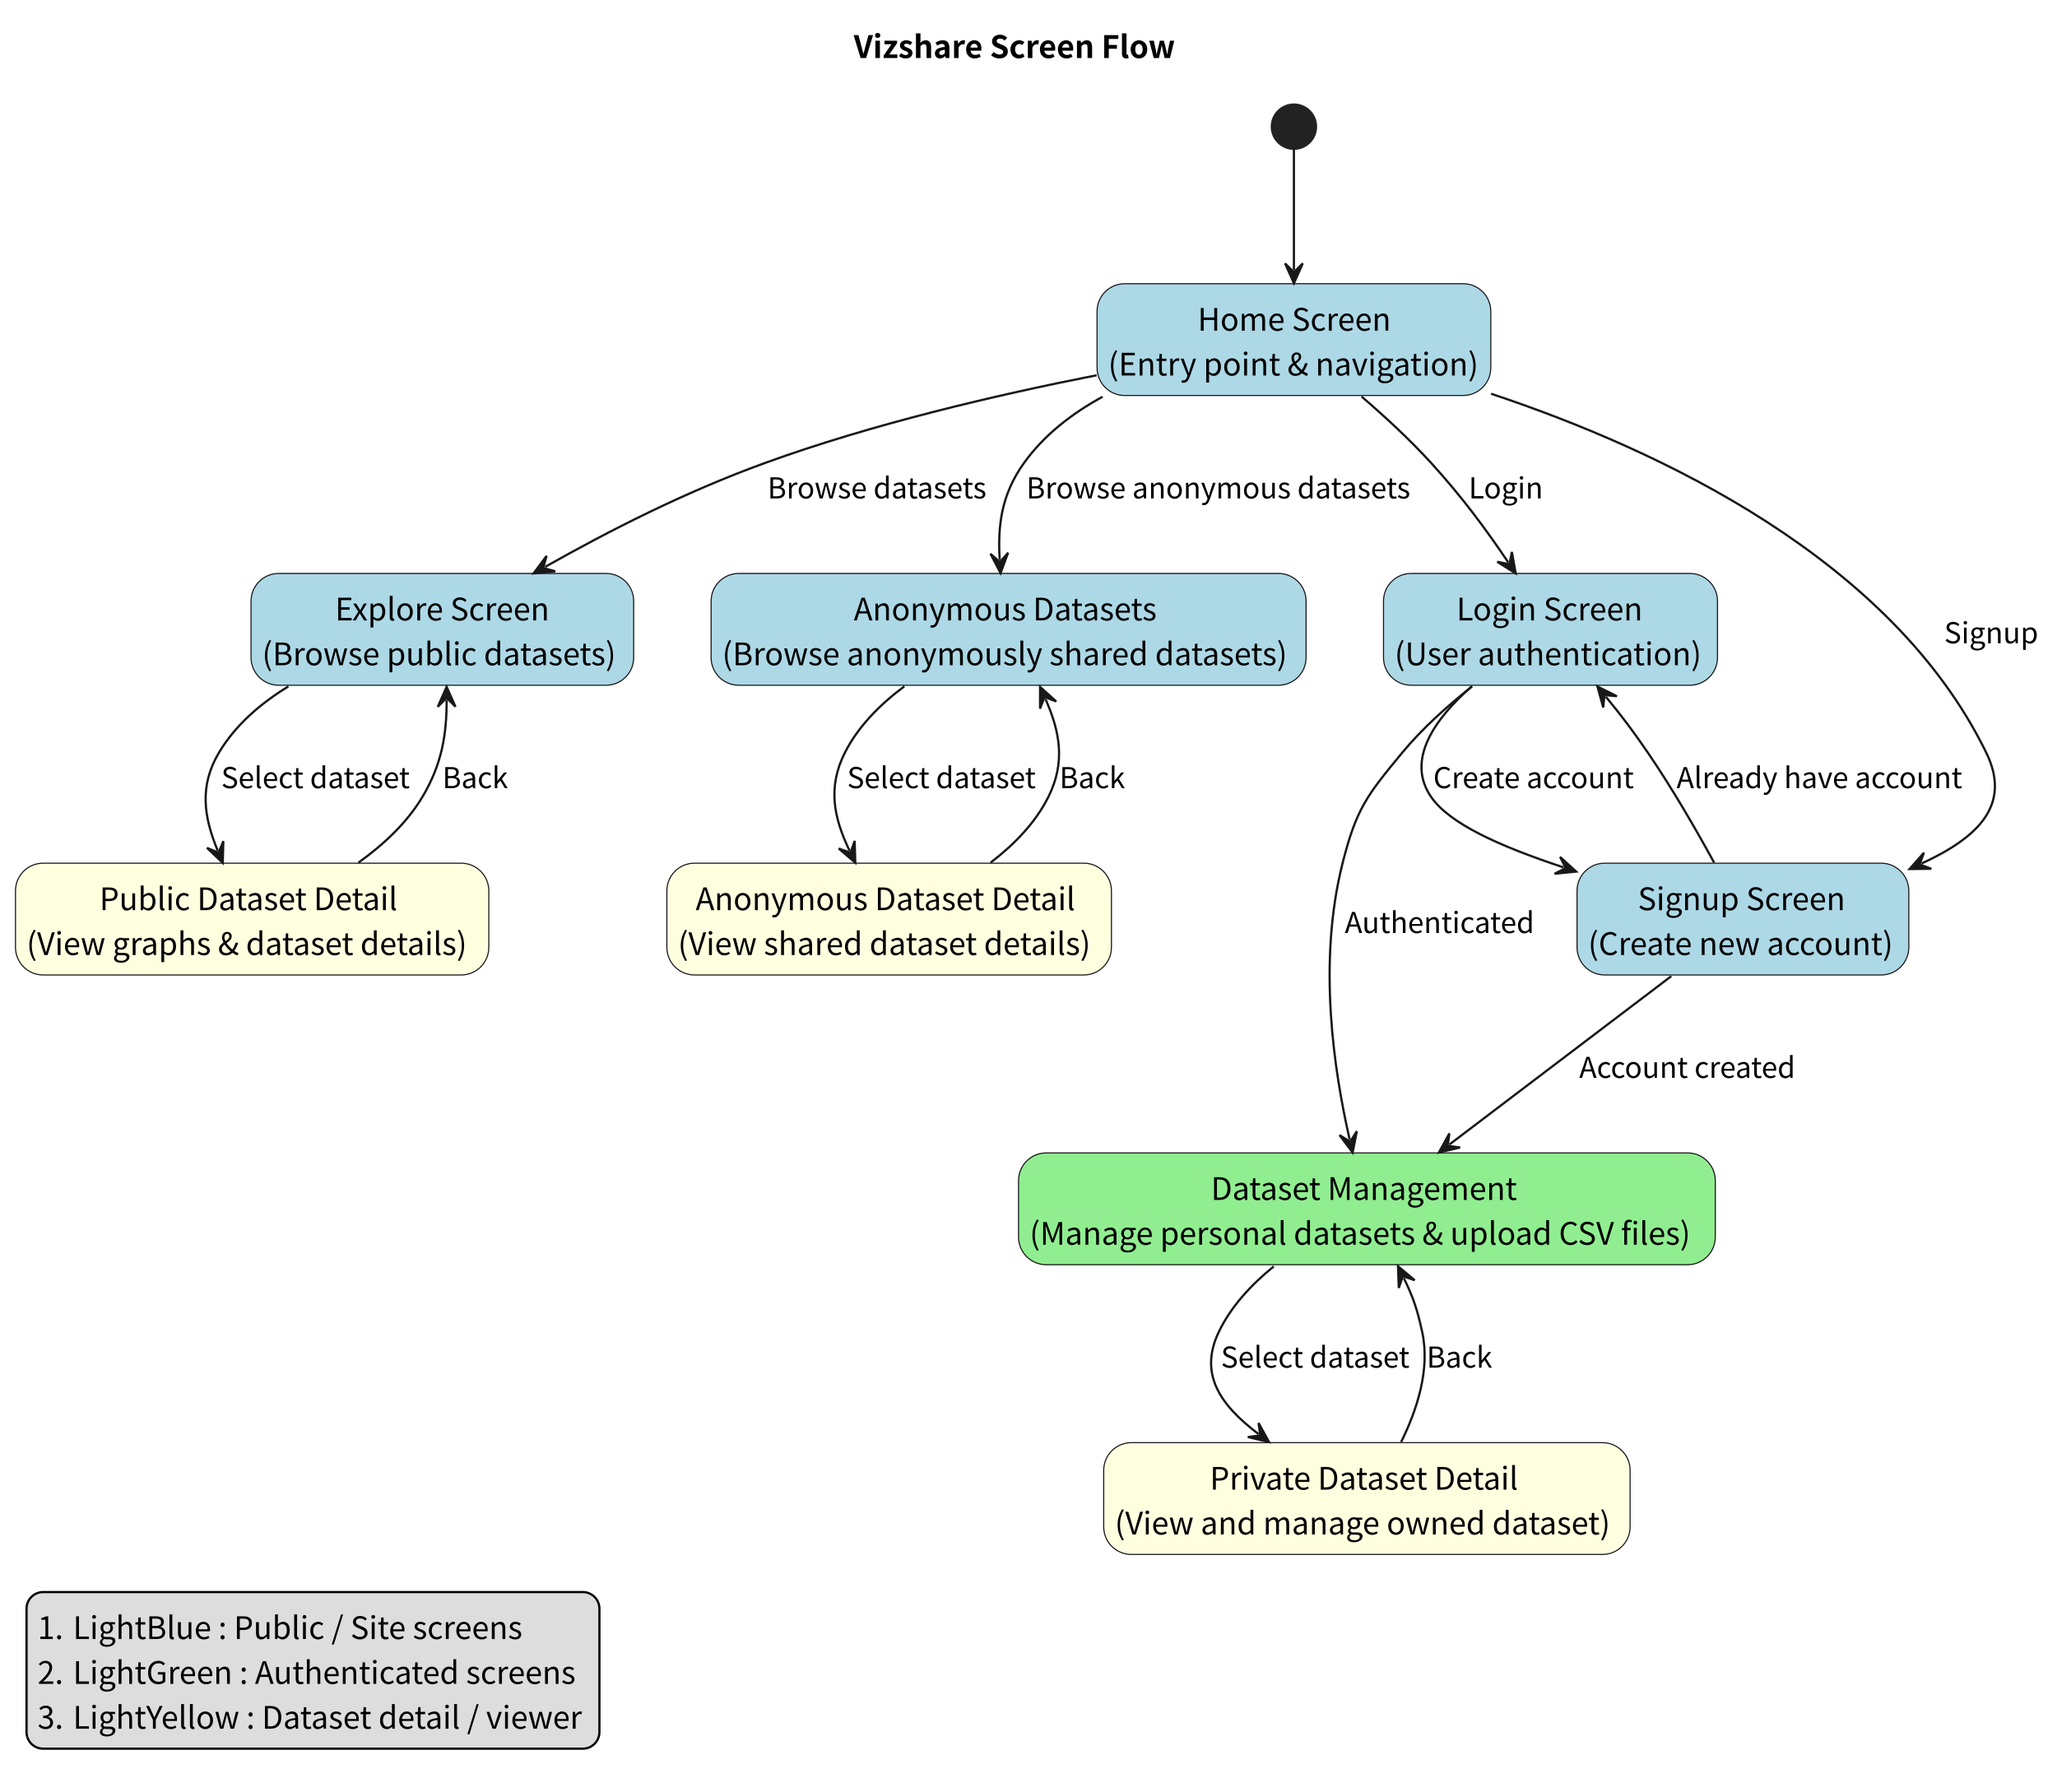
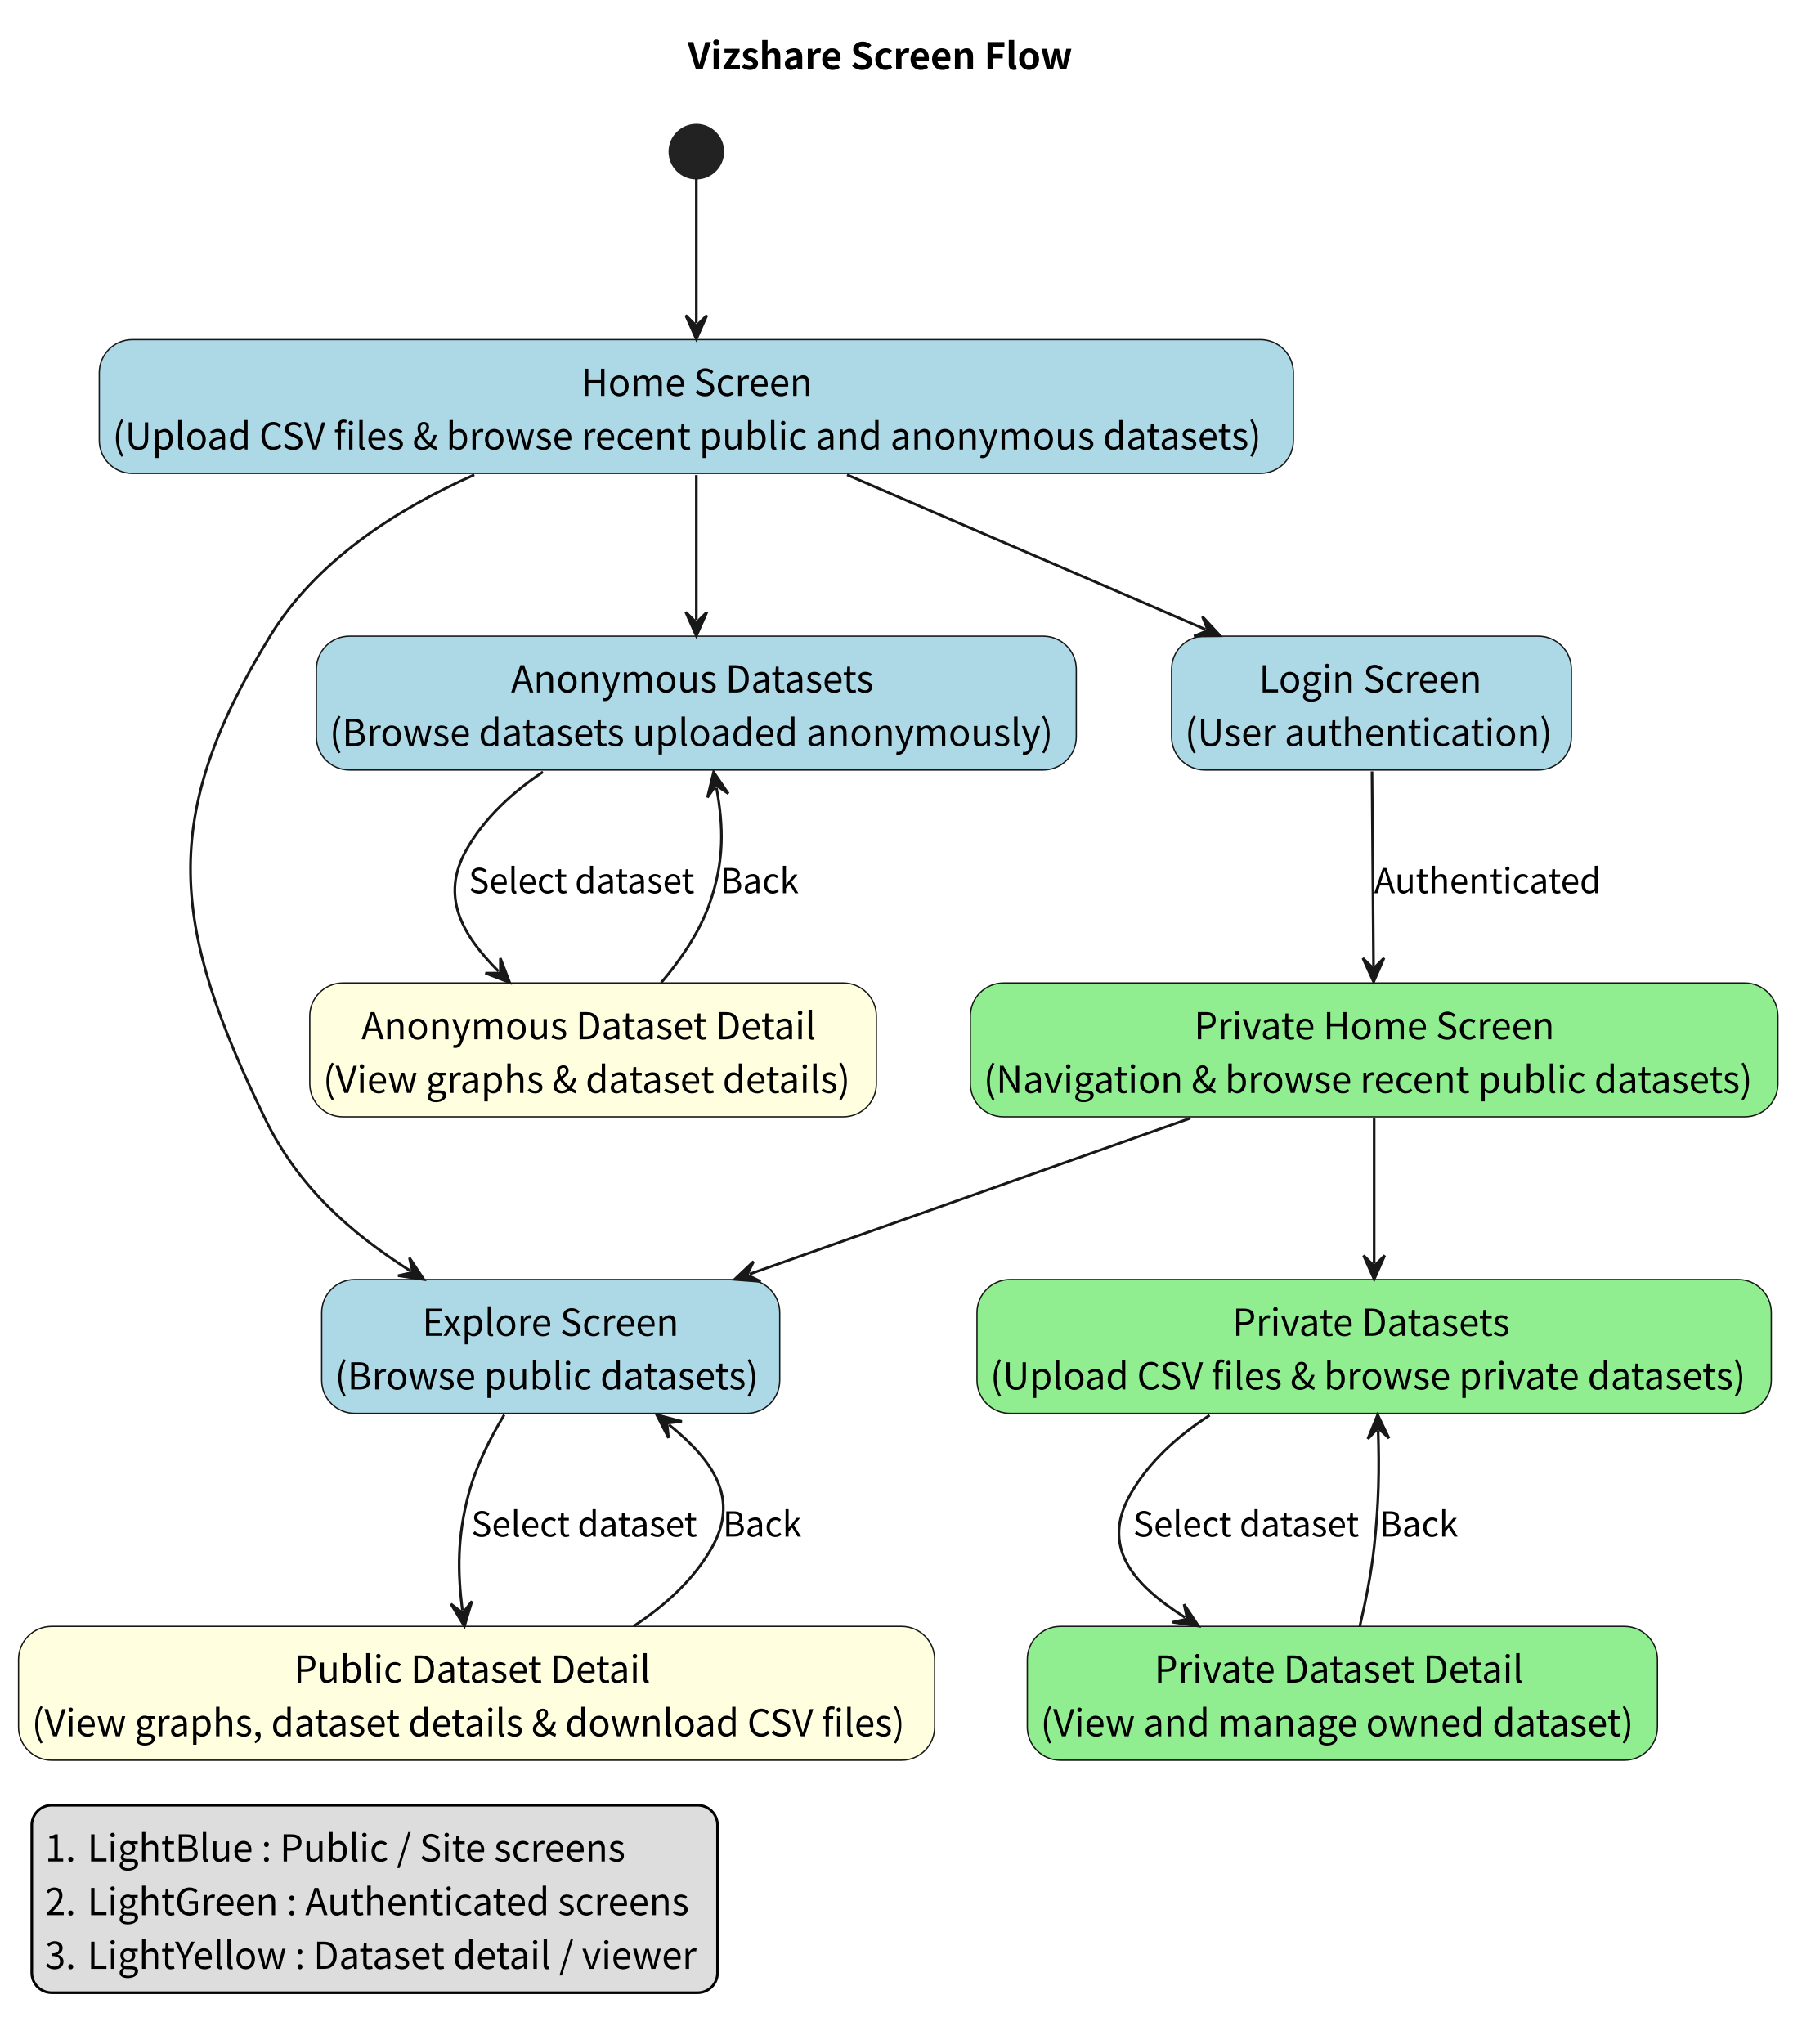
- <svg xmlns="http://www.w3.org/2000/svg" contentStyleType="text/css" height="810px" preserveAspectRatio="none" style="width:930px;height:810px;background:#FFFFFF;" version="1.1" viewBox="0 0 930 810" width="930px" zoomAndPan="magnify">
+ <svg xmlns="http://www.w3.org/2000/svg" contentStyleType="text/css" height="772px" preserveAspectRatio="none" style="width:677px;height:772px;background:#FFFFFF;" version="1.1" viewBox="0 0 677 772" width="677px" zoomAndPan="magnify">
  <defs />
  <g>
-     <text fill="#000000" font-family="Noto Sans CJK JP" font-size="14" font-weight="bold" lengthAdjust="spacing" textLength="144" x="386" y="26.24">Vizshare Screen Flow</text>
-     <ellipse cx="585" cy="57.272" fill="#222222" rx="10" ry="10" style="stroke:#222222;stroke-width:1.0;" />
-     <rect fill="#ADD8E6" height="50.544" rx="12.5" ry="12.5" style="stroke:#181818;stroke-width:0.5;" width="178" x="496" y="128.272" />
-     <text fill="#000000" font-family="Noto Sans CJK JP" font-size="14" lengthAdjust="spacing" textLength="87" x="541.5" y="149.512">Home Screen</text>
-     <text fill="#000000" font-family="Noto Sans CJK JP" font-size="14" lengthAdjust="spacing" textLength="168" x="501" y="169.784">(Entry point &amp; navigation)</text>
-     <rect fill="#ADD8E6" height="50.544" rx="12.5" ry="12.5" style="stroke:#181818;stroke-width:0.5;" width="173" x="113.5" y="259.272" />
-     <text fill="#000000" font-family="Noto Sans CJK JP" font-size="14" lengthAdjust="spacing" textLength="97" x="151.5" y="280.512">Explore Screen</text>
-     <text fill="#000000" font-family="Noto Sans CJK JP" font-size="14" lengthAdjust="spacing" textLength="163" x="118.5" y="300.784">(Browse public datasets)</text>
-     <rect fill="#FFFFE0" height="50.544" rx="12.5" ry="12.5" style="stroke:#181818;stroke-width:0.5;" width="214" x="7" y="390.272" />
-     <text fill="#000000" font-family="Noto Sans CJK JP" font-size="14" lengthAdjust="spacing" textLength="138" x="45" y="411.512">Public Dataset Detail</text>
-     <text fill="#000000" font-family="Noto Sans CJK JP" font-size="14" lengthAdjust="spacing" textLength="204" x="12" y="431.784">(View graphs &amp; dataset details)</text>
-     <rect fill="#ADD8E6" height="50.544" rx="12.5" ry="12.5" style="stroke:#181818;stroke-width:0.5;" width="269" x="321.5" y="259.272" />
-     <text fill="#000000" font-family="Noto Sans CJK JP" font-size="14" lengthAdjust="spacing" textLength="140" x="386" y="280.512">Anonymous Datasets</text>
-     <text fill="#000000" font-family="Noto Sans CJK JP" font-size="14" lengthAdjust="spacing" textLength="259" x="326.5" y="300.784">(Browse anonymously shared datasets)</text>
-     <rect fill="#FFFFE0" height="50.544" rx="12.5" ry="12.5" style="stroke:#181818;stroke-width:0.5;" width="201" x="301.5" y="390.272" />
-     <text fill="#000000" font-family="Noto Sans CJK JP" font-size="14" lengthAdjust="spacing" textLength="175" x="314.5" y="411.512">Anonymous Dataset Detail</text>
-     <text fill="#000000" font-family="Noto Sans CJK JP" font-size="14" lengthAdjust="spacing" textLength="191" x="306.5" y="431.784">(View shared dataset details)</text>
-     <rect fill="#ADD8E6" height="50.544" rx="12.5" ry="12.5" style="stroke:#181818;stroke-width:0.5;" width="151" x="625.5" y="259.272" />
-     <text fill="#000000" font-family="Noto Sans CJK JP" font-size="14" lengthAdjust="spacing" textLength="85" x="658.5" y="280.512">Login Screen</text>
-     <text fill="#000000" font-family="Noto Sans CJK JP" font-size="14" lengthAdjust="spacing" textLength="141" x="630.5" y="300.784">(User authentication)</text>
-     <rect fill="#ADD8E6" height="50.544" rx="12.5" ry="12.5" style="stroke:#181818;stroke-width:0.5;" width="150" x="713" y="390.272" />
-     <text fill="#000000" font-family="Noto Sans CJK JP" font-size="14" lengthAdjust="spacing" textLength="95" x="740.5" y="411.512">Signup Screen</text>
-     <text fill="#000000" font-family="Noto Sans CJK JP" font-size="14" lengthAdjust="spacing" textLength="140" x="718" y="431.784">(Create new account)</text>
-     <rect fill="#90EE90" height="50.544" rx="12.5" ry="12.5" style="stroke:#181818;stroke-width:0.5;" width="315" x="460.5" y="521.272" />
-     <text fill="#000000" font-family="Noto Sans CJK JP" font-size="14" lengthAdjust="spacing" textLength="141" x="547.5" y="542.512">Dataset Management</text>
-     <text fill="#000000" font-family="Noto Sans CJK JP" font-size="14" lengthAdjust="spacing" textLength="305" x="465.5" y="562.784">(Manage personal datasets &amp; upload CSV files)</text>
-     <rect fill="#FFFFE0" height="50.544" rx="12.5" ry="12.5" style="stroke:#181818;stroke-width:0.5;" width="238" x="499" y="652.272" />
-     <text fill="#000000" font-family="Noto Sans CJK JP" font-size="14" lengthAdjust="spacing" textLength="142" x="547" y="673.512">Private Dataset Detail</text>
-     <text fill="#000000" font-family="Noto Sans CJK JP" font-size="14" lengthAdjust="spacing" textLength="228" x="504" y="693.784">(View and manage owned dataset)</text>
+     <text fill="#000000" font-family="Noto Sans CJK JP" font-size="14" font-weight="bold" lengthAdjust="spacing" textLength="144" x="259.75" y="26.24">Vizshare Screen Flow</text>
+     <ellipse cx="263" cy="57.272" fill="#222222" rx="10" ry="10" style="stroke:#222222;stroke-width:1.0;" />
+     <rect fill="#ADD8E6" height="50.544" rx="12.5" ry="12.5" style="stroke:#181818;stroke-width:0.5;" width="451" x="37.5" y="128.272" />
+     <text fill="#000000" font-family="Noto Sans CJK JP" font-size="14" lengthAdjust="spacing" textLength="87" x="219.5" y="149.512">Home Screen</text>
+     <text fill="#000000" font-family="Noto Sans CJK JP" font-size="14" lengthAdjust="spacing" textLength="441" x="42.5" y="169.784">(Upload CSV files &amp; browse recent public and anonymous datasets)</text>
+     <rect fill="#ADD8E6" height="50.544" rx="12.5" ry="12.5" style="stroke:#181818;stroke-width:0.5;" width="173" x="121.5" y="483.272" />
+     <text fill="#000000" font-family="Noto Sans CJK JP" font-size="14" lengthAdjust="spacing" textLength="97" x="159.5" y="504.512">Explore Screen</text>
+     <text fill="#000000" font-family="Noto Sans CJK JP" font-size="14" lengthAdjust="spacing" textLength="163" x="126.5" y="524.784">(Browse public datasets)</text>
+     <rect fill="#FFFFE0" height="50.544" rx="12.5" ry="12.5" style="stroke:#181818;stroke-width:0.5;" width="346" x="7" y="614.272" />
+     <text fill="#000000" font-family="Noto Sans CJK JP" font-size="14" lengthAdjust="spacing" textLength="138" x="111" y="635.512">Public Dataset Detail</text>
+     <text fill="#000000" font-family="Noto Sans CJK JP" font-size="14" lengthAdjust="spacing" textLength="336" x="12" y="655.784">(View graphs, dataset details &amp; download CSV files)</text>
+     <rect fill="#ADD8E6" height="50.544" rx="12.5" ry="12.5" style="stroke:#181818;stroke-width:0.5;" width="287" x="119.5" y="240.272" />
+     <text fill="#000000" font-family="Noto Sans CJK JP" font-size="14" lengthAdjust="spacing" textLength="140" x="193" y="261.512">Anonymous Datasets</text>
+     <text fill="#000000" font-family="Noto Sans CJK JP" font-size="14" lengthAdjust="spacing" textLength="277" x="124.5" y="281.784">(Browse datasets uploaded anonymously)</text>
+     <rect fill="#FFFFE0" height="50.544" rx="12.5" ry="12.5" style="stroke:#181818;stroke-width:0.5;" width="214" x="117" y="371.272" />
+     <text fill="#000000" font-family="Noto Sans CJK JP" font-size="14" lengthAdjust="spacing" textLength="175" x="136.5" y="392.512">Anonymous Dataset Detail</text>
+     <text fill="#000000" font-family="Noto Sans CJK JP" font-size="14" lengthAdjust="spacing" textLength="204" x="122" y="412.784">(View graphs &amp; dataset details)</text>
+     <rect fill="#ADD8E6" height="50.544" rx="12.5" ry="12.5" style="stroke:#181818;stroke-width:0.5;" width="151" x="442.5" y="240.272" />
+     <text fill="#000000" font-family="Noto Sans CJK JP" font-size="14" lengthAdjust="spacing" textLength="85" x="475.5" y="261.512">Login Screen</text>
+     <text fill="#000000" font-family="Noto Sans CJK JP" font-size="14" lengthAdjust="spacing" textLength="141" x="447.5" y="281.784">(User authentication)</text>
+     <rect fill="#90EE90" height="50.544" rx="12.5" ry="12.5" style="stroke:#181818;stroke-width:0.5;" width="305" x="366.5" y="371.272" />
+     <text fill="#000000" font-family="Noto Sans CJK JP" font-size="14" lengthAdjust="spacing" textLength="136" x="451" y="392.512">Private Home Screen</text>
+     <text fill="#000000" font-family="Noto Sans CJK JP" font-size="14" lengthAdjust="spacing" textLength="295" x="371.5" y="412.784">(Navigation &amp; browse recent public datasets)</text>
+     <rect fill="#90EE90" height="50.544" rx="12.5" ry="12.5" style="stroke:#181818;stroke-width:0.5;" width="300" x="369" y="483.272" />
+     <text fill="#000000" font-family="Noto Sans CJK JP" font-size="14" lengthAdjust="spacing" textLength="107" x="465.5" y="504.512">Private Datasets</text>
+     <text fill="#000000" font-family="Noto Sans CJK JP" font-size="14" lengthAdjust="spacing" textLength="290" x="374" y="524.784">(Upload CSV files &amp; browse private datasets)</text>
+     <rect fill="#90EE90" height="50.544" rx="12.5" ry="12.5" style="stroke:#181818;stroke-width:0.5;" width="238" x="388" y="614.272" />
+     <text fill="#000000" font-family="Noto Sans CJK JP" font-size="14" lengthAdjust="spacing" textLength="142" x="436" y="635.512">Private Dataset Detail</text>
+     <text fill="#000000" font-family="Noto Sans CJK JP" font-size="14" lengthAdjust="spacing" textLength="228" x="393" y="655.784">(View and manage owned dataset)</text>
    <g id="link_*start*_home">
-       <path d="M585,67.332 C585,81.192 585,102.142 585,122.082 " fill="none" id="*start*-to-home" style="stroke:#181818;stroke-width:1.0;" />
-       <polygon fill="#181818" points="585,128.082,589,119.082,585,123.082,581,119.082,585,128.082" style="stroke:#181818;stroke-width:1.0;" />
+       <path d="M263,67.332 C263,81.192 263,102.142 263,122.082 " fill="none" id="*start*-to-home" style="stroke:#181818;stroke-width:1.0;" />
+       <polygon fill="#181818" points="263,128.082,267,119.082,263,123.082,259,119.082,263,128.082" style="stroke:#181818;stroke-width:1.0;" />
    </g>
    <g id="link_home_explore">
-       <path d="M495.81,169.662 C450.22,178.632 394.31,191.742 346,209.272 C309.22,222.612 275.057,240.175 246.466,256.295 " fill="none" id="home-to-explore" style="stroke:#181818;stroke-width:1.0;" />
-       <polygon fill="#181818" points="241.24,259.242,251.044,258.306,245.595,256.786,247.115,251.337,241.24,259.242" style="stroke:#181818;stroke-width:1.0;" />
-       <text fill="#000000" font-family="Noto Sans CJK JP" font-size="13" lengthAdjust="spacing" textLength="99" x="347" y="225.352">Browse datasets</text>
+       <path d="M179.13,179.332 C149.54,192.442 119.34,211.922 102,240.272 C59.79,309.282 64.77,349.452 100,422.272 C112.6,448.322 132.356,465.623 155.026,480.033 " fill="none" id="home-to-explore" style="stroke:#181818;stroke-width:1.0;" />
+       <polygon fill="#181818" points="160.09,483.252,154.64,475.048,155.87,480.57,150.349,481.8,160.09,483.252" style="stroke:#181818;stroke-width:1.0;" />
    </g>
    <g id="link_home_anonymousDatasets">
-       <path d="M498.51,179.372 C484.73,186.892 472.06,196.642 463,209.272 C452.78,223.522 451.019,237.473 451.989,253.133 " fill="none" id="home-to-anonymousDatasets" style="stroke:#181818;stroke-width:1.0;" />
-       <polygon fill="#181818" points="452.36,259.122,455.796,249.892,452.051,254.131,447.811,250.386,452.36,259.122" style="stroke:#181818;stroke-width:1.0;" />
-       <text fill="#000000" font-family="Noto Sans CJK JP" font-size="13" lengthAdjust="spacing" textLength="174" x="464" y="225.352">Browse anonymous datasets</text>
+       <path d="M263,179.462 C263,197.572 263,216.072 263,234.172 " fill="none" id="home-to-anonymousDatasets" style="stroke:#181818;stroke-width:1.0;" />
+       <polygon fill="#181818" points="263,240.172,267,231.172,263,235.172,259,231.172,263,240.172" style="stroke:#181818;stroke-width:1.0;" />
    </g>
    <g id="link_explore_publicDatasetView">
-       <path d="M130.38,310.352 C117.87,317.982 106.45,327.782 99,340.272 C90.01,355.342 92.123,369.315 98.423,384.595 " fill="none" id="explore-to-publicDatasetView" style="stroke:#181818;stroke-width:1.0;" />
-       <polygon fill="#181818" points="100.71,390.142,100.977,380.297,98.804,385.519,93.581,383.346,100.71,390.142" style="stroke:#181818;stroke-width:1.0;" />
-       <text fill="#000000" font-family="Noto Sans CJK JP" font-size="13" lengthAdjust="spacing" textLength="86" x="100" y="356.352">Select dataset</text>
+       <path d="M190.43,534.372 C185.02,543.342 179.76,553.852 177,564.272 C172.7,580.542 172.784,593.55 174.654,608.27 " fill="none" id="explore-to-publicDatasetView" style="stroke:#181818;stroke-width:1.0;" />
+       <polygon fill="#181818" points="175.41,614.222,178.244,604.79,174.78,609.262,170.308,605.798,175.41,614.222" style="stroke:#181818;stroke-width:1.0;" />
+       <text fill="#000000" font-family="Noto Sans CJK JP" font-size="13" lengthAdjust="spacing" textLength="86" x="178" y="580.352">Select dataset</text>
    </g>
    <g id="link_publicDatasetView_explore">
-       <path d="M162.03,390.032 C173.24,382.022 183.96,372.092 191,360.272 C199.87,345.392 201.966,331.862 201.926,316.532 " fill="none" id="publicDatasetView-to-explore" style="stroke:#181818;stroke-width:1.0;" />
-       <polygon fill="#181818" points="201.91,310.532,197.934,319.542,201.923,315.532,205.934,319.521,201.91,310.532" style="stroke:#181818;stroke-width:1.0;" />
-       <text fill="#000000" font-family="Noto Sans CJK JP" font-size="13" lengthAdjust="spacing" textLength="30" x="200" y="356.352">Back</text>
+       <path d="M239.23,614.252 C251.13,606.472 262.09,596.602 269,584.272 C279.13,566.192 269.812,551.906 252.682,538.106 " fill="none" id="publicDatasetView-to-explore" style="stroke:#181818;stroke-width:1.0;" />
+       <polygon fill="#181818" points="248.01,534.342,252.509,543.103,251.904,537.479,257.528,536.873,248.01,534.342" style="stroke:#181818;stroke-width:1.0;" />
+       <text fill="#000000" font-family="Noto Sans CJK JP" font-size="13" lengthAdjust="spacing" textLength="30" x="273" y="580.352">Back</text>
    </g>
    <g id="link_anonymousDatasets_anonymousDatasetView">
-       <path d="M408.86,310.322 C398.09,318.332 388.05,328.312 382,340.272 C374.09,355.932 376.914,369.663 384.094,384.623 " fill="none" id="anonymousDatasets-to-anonymousDatasetView" style="stroke:#181818;stroke-width:1.0;" />
-       <polygon fill="#181818" points="386.69,390.032,386.402,380.187,384.526,385.524,379.19,383.649,386.69,390.032" style="stroke:#181818;stroke-width:1.0;" />
-       <text fill="#000000" font-family="Noto Sans CJK JP" font-size="13" lengthAdjust="spacing" textLength="86" x="383" y="356.352">Select dataset</text>
+       <path d="M205.07,291.532 C193.44,299.302 182.73,309.112 176,321.272 C166.54,338.372 174.045,352.582 188.275,366.862 " fill="none" id="anonymousDatasets-to-anonymousDatasetView" style="stroke:#181818;stroke-width:1.0;" />
+       <polygon fill="#181818" points="192.51,371.112,188.991,361.913,188.981,367.57,183.324,367.56,192.51,371.112" style="stroke:#181818;stroke-width:1.0;" />
+       <text fill="#000000" font-family="Noto Sans CJK JP" font-size="13" lengthAdjust="spacing" textLength="86" x="177" y="337.352">Select dataset</text>
    </g>
    <g id="link_anonymousDatasetView_anonymousDatasets">
-       <path d="M447.89,389.992 C458.37,381.982 468.14,372.062 474,360.272 C481.76,344.662 479.303,331.007 472.663,316.037 " fill="none" id="anonymousDatasetView-to-anonymousDatasets" style="stroke:#181818;stroke-width:1.0;" />
-       <polygon fill="#181818" points="470.23,310.552,470.223,320.401,472.257,315.123,477.536,317.157,470.23,310.552" style="stroke:#181818;stroke-width:1.0;" />
-       <text fill="#000000" font-family="Noto Sans CJK JP" font-size="13" lengthAdjust="spacing" textLength="30" x="479" y="356.352">Back</text>
+       <path d="M249.75,371.142 C257.1,362.482 264.15,352.162 268,341.272 C273.61,325.382 273.323,312.323 270.603,297.503 " fill="none" id="anonymousDatasetView-to-anonymousDatasets" style="stroke:#181818;stroke-width:1.0;" />
+       <polygon fill="#181818" points="269.52,291.602,267.21,301.176,270.423,296.52,275.079,299.732,269.52,291.602" style="stroke:#181818;stroke-width:1.0;" />
+       <text fill="#000000" font-family="Noto Sans CJK JP" font-size="13" lengthAdjust="spacing" textLength="30" x="272" y="337.352">Back</text>
    </g>
    <g id="link_home_login">
-       <path d="M615.58,179.282 C626.01,188.252 637.45,198.782 647,209.272 C661.19,224.862 671.757,239.206 681.907,254.266 " fill="none" id="home-to-login" style="stroke:#181818;stroke-width:1.0;" />
-       <polygon fill="#181818" points="685.26,259.242,683.547,249.543,682.466,255.096,676.913,254.014,685.26,259.242" style="stroke:#181818;stroke-width:1.0;" />
-       <text fill="#000000" font-family="Noto Sans CJK JP" font-size="13" lengthAdjust="spacing" textLength="34" x="664" y="225.352">Login</text>
+       <path d="M319.91,179.322 C361.89,197.432 413.271,219.595 455.311,237.735 " fill="none" id="home-to-login" style="stroke:#181818;stroke-width:1.0;" />
+       <polygon fill="#181818" points="460.82,240.112,454.141,232.874,456.229,238.131,450.972,240.219,460.82,240.112" style="stroke:#181818;stroke-width:1.0;" />
    </g>
-     <g id="link_home_signup">
-       <path d="M674.13,178.022 C750.7,203.502 855.29,252.872 898,340.272 C909.44,363.692 894.801,378.443 868.79,390.413 " fill="none" id="home-to-signup" style="stroke:#181818;stroke-width:1.0;" />
-       <polygon fill="#181818" points="863.34,392.922,873.188,392.793,867.882,390.832,869.843,385.526,863.34,392.922" style="stroke:#181818;stroke-width:1.0;" />
-       <text fill="#000000" font-family="Noto Sans CJK JP" font-size="13" lengthAdjust="spacing" textLength="43" x="879" y="290.852">Signup</text>
+     <g id="link_login_privateHome">
+       <path d="M518.19,291.342 C518.37,314.152 518.583,341.942 518.763,364.852 " fill="none" id="login-to-privateHome" style="stroke:#181818;stroke-width:1.0;" />
+       <polygon fill="#181818" points="518.81,370.852,522.739,361.821,518.771,365.852,514.739,361.884,518.81,370.852" style="stroke:#181818;stroke-width:1.0;" />
+       <text fill="#000000" font-family="Noto Sans CJK JP" font-size="13" lengthAdjust="spacing" textLength="87" x="519" y="337.352">Authenticated</text>
    </g>
-     <g id="link_login_signup">
-       <path d="M665.33,310.372 C648.94,324.782 635.44,343.412 647,360.272 C655.35,372.452 677.894,382.565 706.934,392.185 " fill="none" id="login-to-signup" style="stroke:#181818;stroke-width:1.0;" />
-       <polygon fill="#181818" points="712.63,394.072,705.344,387.445,707.884,392.5,702.829,395.039,712.63,394.072" style="stroke:#181818;stroke-width:1.0;" />
-       <text fill="#000000" font-family="Noto Sans CJK JP" font-size="13" lengthAdjust="spacing" textLength="92" x="648" y="356.352">Create account</text>
+     <g id="link_privateHome_explore">
+       <path d="M449.59,422.322 C398.3,440.462 334.427,463.062 283.117,481.202 " fill="none" id="privateHome-to-explore" style="stroke:#181818;stroke-width:1.0;" />
+       <polygon fill="#181818" points="277.46,483.202,287.279,483.973,282.174,481.535,284.612,476.431,277.46,483.202" style="stroke:#181818;stroke-width:1.0;" />
    </g>
-     <g id="link_signup_login">
-       <path d="M774.99,390.032 C766.9,375.242 755.98,356.282 745,340.272 C738.05,330.142 733.552,324.155 726.032,315.015 " fill="none" id="signup-to-login" style="stroke:#181818;stroke-width:1.0;" />
-       <polygon fill="#181818" points="722.22,310.382,724.849,319.873,725.397,314.243,731.027,314.791,722.22,310.382" style="stroke:#181818;stroke-width:1.0;" />
-       <text fill="#000000" font-family="Noto Sans CJK JP" font-size="13" lengthAdjust="spacing" textLength="131" x="758" y="356.352">Already have account</text>
-     </g>
-     <g id="link_login_datasetManagement">
-       <path d="M665.61,310.312 C654.65,318.962 643.08,329.302 634,340.272 C617.89,359.722 613.19,365.782 607,390.272 C595.59,435.402 603.149,484.231 610.209,515.261 " fill="none" id="login-to-datasetManagement" style="stroke:#181818;stroke-width:1.0;" />
-       <polygon fill="#181818" points="611.54,521.112,613.444,511.449,610.431,516.236,605.643,513.224,611.54,521.112" style="stroke:#181818;stroke-width:1.0;" />
-       <text fill="#000000" font-family="Noto Sans CJK JP" font-size="13" lengthAdjust="spacing" textLength="87" x="608" y="421.852">Authenticated</text>
-     </g>
-     <g id="link_signup_datasetManagement">
-       <path d="M755.62,441.342 C725.47,464.222 685.53,494.525 655.32,517.445 " fill="none" id="signup-to-datasetManagement" style="stroke:#181818;stroke-width:1.0;" />
-       <polygon fill="#181818" points="650.54,521.072,660.128,518.819,654.523,518.05,655.292,512.446,650.54,521.072" style="stroke:#181818;stroke-width:1.0;" />
-       <text fill="#000000" font-family="Noto Sans CJK JP" font-size="13" lengthAdjust="spacing" textLength="100" x="714" y="487.352">Account created</text>
+     <g id="link_privateHome_datasetManagement">
+       <path d="M519,422.462 C519,440.572 519,459.072 519,477.172 " fill="none" id="privateHome-to-datasetManagement" style="stroke:#181818;stroke-width:1.0;" />
+       <polygon fill="#181818" points="519,483.172,523,474.172,519,478.172,515,474.172,519,483.172" style="stroke:#181818;stroke-width:1.0;" />
    </g>
    <g id="link_datasetManagement_privateDatasetView">
-       <path d="M575.93,572.552 C565.92,580.652 556.54,590.632 551,602.272 C542.03,621.122 551.419,635.047 568.989,648.367 " fill="none" id="datasetManagement-to-privateDatasetView" style="stroke:#181818;stroke-width:1.0;" />
-       <polygon fill="#181818" points="573.77,651.992,569.014,643.367,569.786,648.971,564.182,649.742,573.77,651.992" style="stroke:#181818;stroke-width:1.0;" />
-       <text fill="#000000" font-family="Noto Sans CJK JP" font-size="13" lengthAdjust="spacing" textLength="86" x="552" y="618.352">Select dataset</text>
+       <path d="M456.87,534.532 C444.93,542.232 433.99,552.012 427,564.272 C415.91,583.732 426.97,597.873 447.59,610.923 " fill="none" id="datasetManagement-to-privateDatasetView" style="stroke:#181818;stroke-width:1.0;" />
+       <polygon fill="#181818" points="452.66,614.132,447.194,605.939,448.435,611.458,442.916,612.699,452.66,614.132" style="stroke:#181818;stroke-width:1.0;" />
+       <text fill="#000000" font-family="Noto Sans CJK JP" font-size="13" lengthAdjust="spacing" textLength="86" x="428" y="580.352">Select dataset</text>
    </g>
    <g id="link_privateDatasetView_datasetManagement">
-       <path d="M633.46,651.982 C640.57,637.662 646.7,619.202 643,602.272 C640.78,592.102 639.108,586.956 634.688,577.886 " fill="none" id="privateDatasetView-to-datasetManagement" style="stroke:#181818;stroke-width:1.0;" />
-       <polygon fill="#181818" points="632.06,572.492,632.407,582.335,634.25,576.987,639.598,578.83,632.06,572.492" style="stroke:#181818;stroke-width:1.0;" />
-       <text fill="#000000" font-family="Noto Sans CJK JP" font-size="13" lengthAdjust="spacing" textLength="30" x="645" y="618.352">Back</text>
+       <path d="M513.58,614.272 C515.77,604.952 517.92,594.192 519,584.272 C520.8,567.682 520.98,554.899 520.519,540.339 " fill="none" id="privateDatasetView-to-datasetManagement" style="stroke:#181818;stroke-width:1.0;" />
+       <polygon fill="#181818" points="520.33,534.342,516.616,543.464,520.488,539.339,524.612,543.211,520.33,534.342" style="stroke:#181818;stroke-width:1.0;" />
+       <text fill="#000000" font-family="Noto Sans CJK JP" font-size="13" lengthAdjust="spacing" textLength="30" x="521" y="580.352">Back</text>
    </g>
-     <rect fill="#DDDDDD" height="70.816" id="_legend" rx="7.5" ry="7.5" style="stroke:#000000;stroke-width:1.0;" width="259" x="12" y="719.816" />
-     <text fill="#000000" font-family="Noto Sans CJK JP" font-size="14" lengthAdjust="spacing" textLength="12" x="17" y="741.056">1.</text>
-     <text fill="#000000" font-family="Noto Sans CJK JP" font-size="14" lengthAdjust="spacing" textLength="206" x="33" y="741.056">LightBlue : Public / Site screens</text>
-     <text fill="#000000" font-family="Noto Sans CJK JP" font-size="14" lengthAdjust="spacing" textLength="12" x="17" y="761.328">2.</text>
-     <text fill="#000000" font-family="Noto Sans CJK JP" font-size="14" lengthAdjust="spacing" textLength="233" x="33" y="761.328">LightGreen : Authenticated screens</text>
-     <text fill="#000000" font-family="Noto Sans CJK JP" font-size="14" lengthAdjust="spacing" textLength="12" x="17" y="781.6">3.</text>
-     <text fill="#000000" font-family="Noto Sans CJK JP" font-size="14" lengthAdjust="spacing" textLength="232" x="33" y="781.6">LightYellow : Dataset detail / viewer</text>
+     <rect fill="#DDDDDD" height="70.816" id="_legend" rx="7.5" ry="7.5" style="stroke:#000000;stroke-width:1.0;" width="259" x="12" y="681.816" />
+     <text fill="#000000" font-family="Noto Sans CJK JP" font-size="14" lengthAdjust="spacing" textLength="12" x="17" y="703.056">1.</text>
+     <text fill="#000000" font-family="Noto Sans CJK JP" font-size="14" lengthAdjust="spacing" textLength="206" x="33" y="703.056">LightBlue : Public / Site screens</text>
+     <text fill="#000000" font-family="Noto Sans CJK JP" font-size="14" lengthAdjust="spacing" textLength="12" x="17" y="723.328">2.</text>
+     <text fill="#000000" font-family="Noto Sans CJK JP" font-size="14" lengthAdjust="spacing" textLength="233" x="33" y="723.328">LightGreen : Authenticated screens</text>
+     <text fill="#000000" font-family="Noto Sans CJK JP" font-size="14" lengthAdjust="spacing" textLength="12" x="17" y="743.6">3.</text>
+     <text fill="#000000" font-family="Noto Sans CJK JP" font-size="14" lengthAdjust="spacing" textLength="232" x="33" y="743.6">LightYellow : Dataset detail / viewer</text>
  </g>
</svg>
